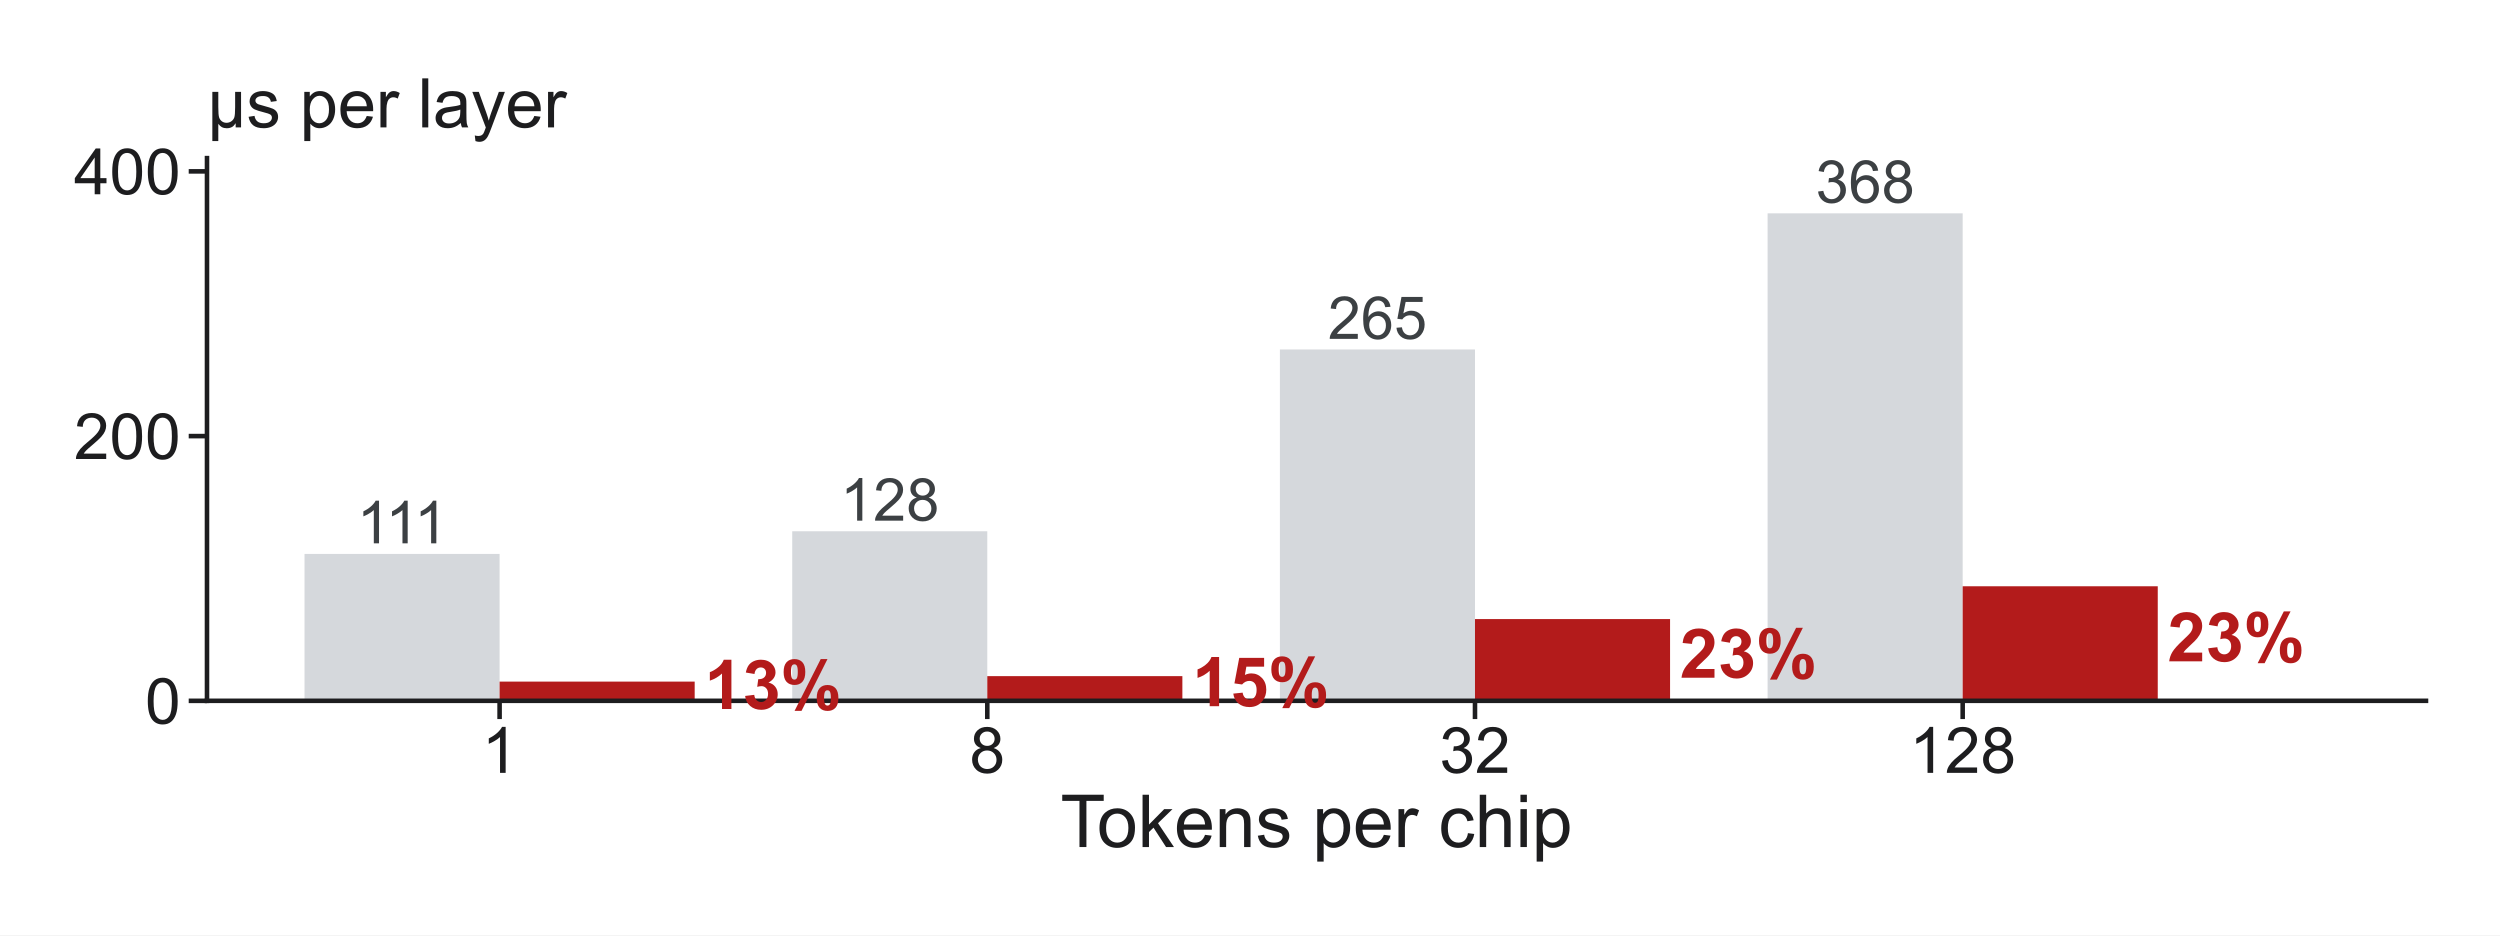
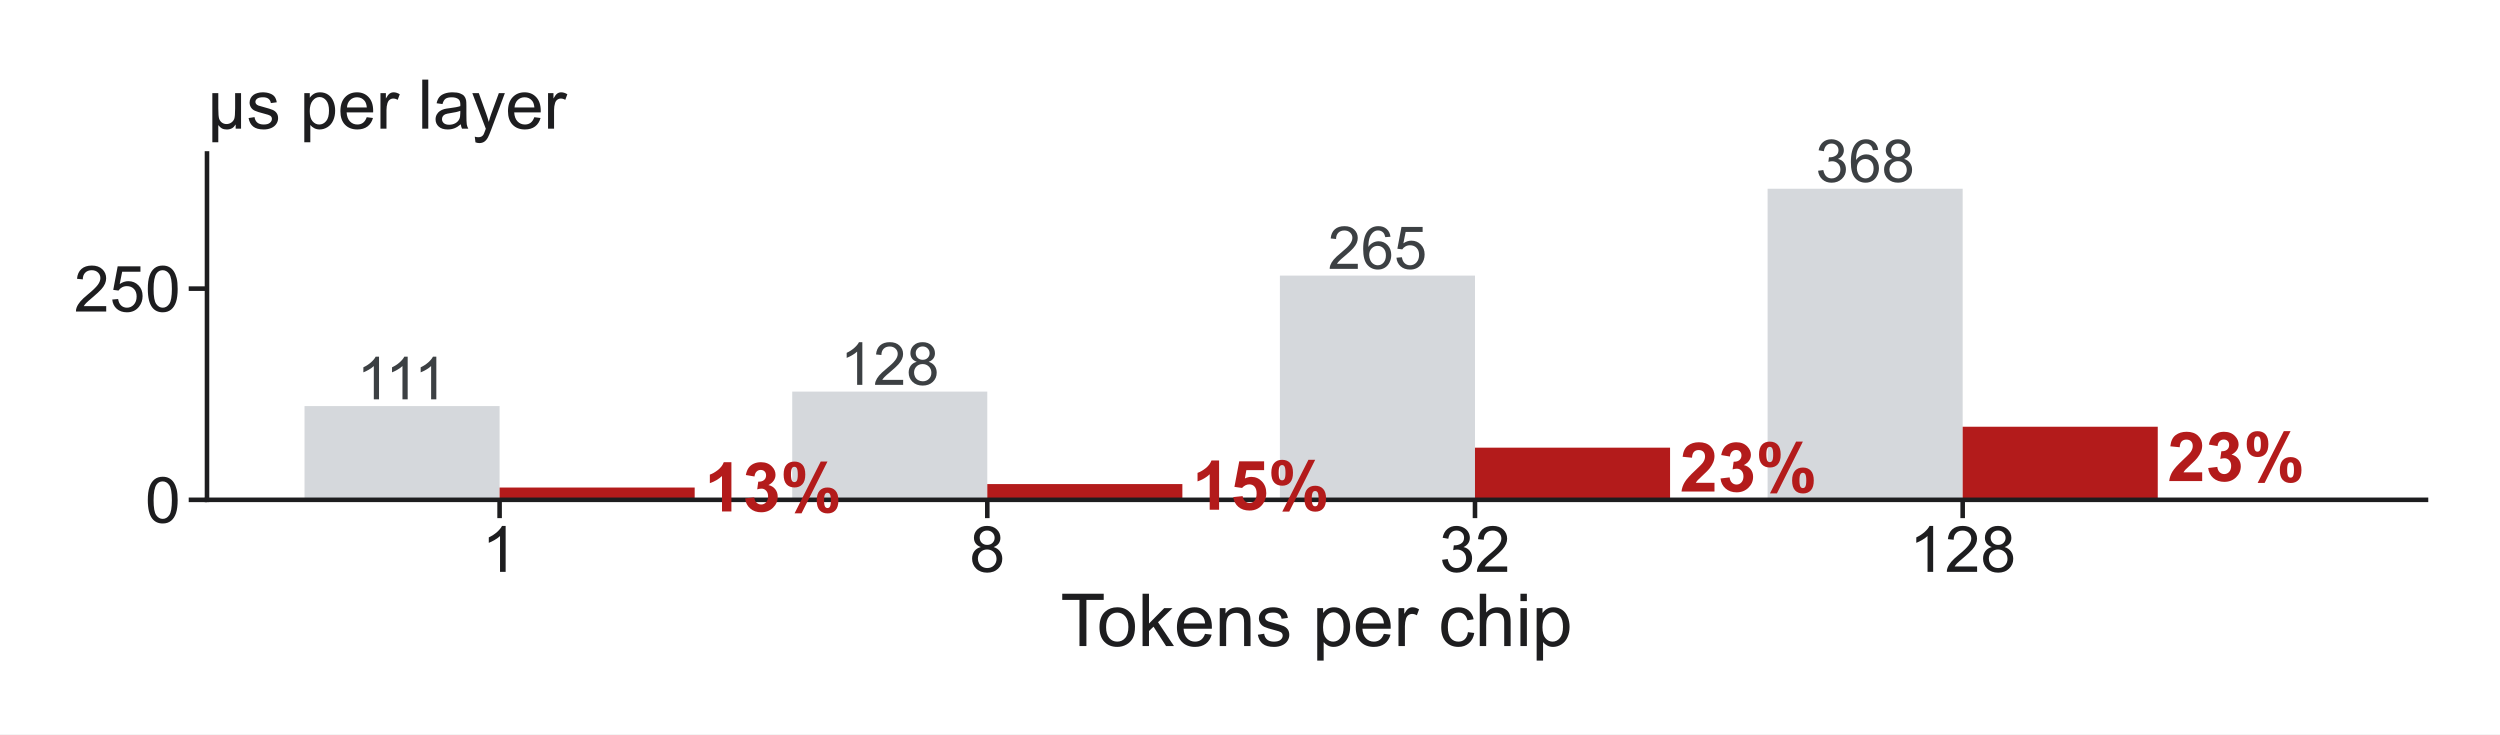
- <svg xmlns="http://www.w3.org/2000/svg" xmlns:xlink="http://www.w3.org/1999/xlink" width="1094.391pt" height="409.406pt" viewBox="0 0 1094.391 409.406" version="1.1">
+ <svg xmlns="http://www.w3.org/2000/svg" xmlns:xlink="http://www.w3.org/1999/xlink" width="1094.391pt" height="321.422pt" viewBox="0 0 1094.391 321.422" version="1.1">
  <defs>
    <style type="text/css">*{stroke-linejoin: round; stroke-linecap: butt}</style>
  </defs>
  <g id="figure_1">
    <g id="patch_1">
-       <path d="M 0 409.406  L 1094.391 409.406  L 1094.391 0  L 0 0  z " style="fill: #ffffff" />
+       <path d="M 0 321.422  L 1094.391 321.422  L 1094.391 0  L 0 0  z " style="fill: #ffffff" />
    </g>
    <g id="axes_1">
      <g id="patch_2">
-         <path d="M 90.61 306.786  L 1061.991 306.786  L 1061.991 69.217  L 90.61 69.217  z " style="fill: #ffffff" />
+         <path d="M 90.61 218.802  L 1061.991 218.802  L 1061.991 67.185  L 90.61 67.185  z " style="fill: #ffffff" />
      </g>
      <g id="patch_3">
-         <path d="M 133.308 306.786  L 218.704 306.786  L 218.704 242.488  L 133.308 242.488  z " clip-path="url(#p989be1786d)" style="fill: #d5d8dc" />
+         <path d="M 133.308 218.802  L 218.704 218.802  L 218.704 177.767  L 133.308 177.767  z " clip-path="url(#p1a8b2b667c)" style="fill: #d5d8dc" />
      </g>
      <g id="patch_4">
-         <path d="M 346.798 306.786  L 432.194 306.786  L 432.194 232.562  L 346.798 232.562  z " clip-path="url(#p989be1786d)" style="fill: #d5d8dc" />
+         <path d="M 346.798 218.802  L 432.194 218.802  L 432.194 171.432  L 346.798 171.432  z " clip-path="url(#p1a8b2b667c)" style="fill: #d5d8dc" />
      </g>
      <g id="patch_5">
-         <path d="M 560.289 306.786  L 645.685 306.786  L 645.685 152.988  L 560.289 152.988  z " clip-path="url(#p989be1786d)" style="fill: #d5d8dc" />
+         <path d="M 560.289 218.802  L 645.685 218.802  L 645.685 120.648  L 560.289 120.648  z " clip-path="url(#p1a8b2b667c)" style="fill: #d5d8dc" />
      </g>
      <g id="patch_6">
-         <path d="M 773.779 306.786  L 859.175 306.786  L 859.175 93.389  L 773.779 93.389  z " clip-path="url(#p989be1786d)" style="fill: #d5d8dc" />
+         <path d="M 773.779 218.802  L 859.175 218.802  L 859.175 82.612  L 773.779 82.612  z " clip-path="url(#p1a8b2b667c)" style="fill: #d5d8dc" />
      </g>
      <g id="patch_7">
-         <path d="M 218.704 306.786  L 304.1 306.786  L 304.1 298.371  L 218.704 298.371  z " clip-path="url(#p989be1786d)" style="fill: #b31b1b" />
+         <path d="M 218.704 218.802  L 304.1 218.802  L 304.1 213.431  L 218.704 213.431  z " clip-path="url(#p1a8b2b667c)" style="fill: #b31b1b" />
      </g>
      <g id="patch_8">
-         <path d="M 432.194 306.786  L 517.59 306.786  L 517.59 295.974  L 432.194 295.974  z " clip-path="url(#p989be1786d)" style="fill: #b31b1b" />
+         <path d="M 432.194 218.802  L 517.59 218.802  L 517.59 211.901  L 432.194 211.901  z " clip-path="url(#p1a8b2b667c)" style="fill: #b31b1b" />
      </g>
      <g id="patch_9">
-         <path d="M 645.685 306.786  L 731.081 306.786  L 731.081 271.004  L 645.685 271.004  z " clip-path="url(#p989be1786d)" style="fill: #b31b1b" />
+         <path d="M 645.685 218.802  L 731.081 218.802  L 731.081 195.966  L 645.685 195.966  z " clip-path="url(#p1a8b2b667c)" style="fill: #b31b1b" />
      </g>
      <g id="patch_10">
-         <path d="M 859.175 306.786  L 944.571 306.786  L 944.571 256.65  L 859.175 256.65  z " clip-path="url(#p989be1786d)" style="fill: #b31b1b" />
+         <path d="M 859.175 218.802  L 944.571 218.802  L 944.571 186.805  L 859.175 186.805  z " clip-path="url(#p1a8b2b667c)" style="fill: #b31b1b" />
      </g>
      <g id="matplotlib.axis_1">
        <g id="xtick_1">
          <g id="line2d_1">
            <defs>
-               <path id="mafa7666ae0" d="M 0 0  L 0 8  " style="stroke: #1d1d1f; stroke-width: 2" />
+               <path id="mbffd18b6d6" d="M 0 0  L 0 8  " style="stroke: #1d1d1f; stroke-width: 2" />
            </defs>
            <g>
-               <use xlink:href="#mafa7666ae0" x="218.704" y="306.786" style="fill: #1d1d1f; stroke: #1d1d1f; stroke-width: 2" />
+               <use xlink:href="#mbffd18b6d6" x="218.704" y="218.802" style="fill: #1d1d1f; stroke: #1d1d1f; stroke-width: 2" />
            </g>
          </g>
          <g id="text_1">
-             <g style="fill: #1d1d1f" transform="translate(210.9188 338.3281) scale(0.28 -0.28)">
+             <g style="fill: #1d1d1f" transform="translate(210.9188 250.3438) scale(0.28 -0.28)">
              <defs>
                <path id="ArialMT-31" d="M 2384 0  L 1822 0  L 1822 3584  Q 1619 3391 1289 3197  Q 959 3003 697 2906  L 697 3450  Q 1169 3672 1522 3987  Q 1875 4303 2022 4600  L 2384 4600  L 2384 0  z " transform="scale(0.015625)" />
              </defs>
              <use xlink:href="#ArialMT-31" />
            </g>
          </g>
        </g>
        <g id="xtick_2">
          <g id="line2d_2">
            <g>
-               <use xlink:href="#mafa7666ae0" x="432.194" y="306.786" style="fill: #1d1d1f; stroke: #1d1d1f; stroke-width: 2" />
+               <use xlink:href="#mbffd18b6d6" x="432.194" y="218.802" style="fill: #1d1d1f; stroke: #1d1d1f; stroke-width: 2" />
            </g>
          </g>
          <g id="text_2">
-             <g style="fill: #1d1d1f" transform="translate(424.4091 338.3281) scale(0.28 -0.28)">
+             <g style="fill: #1d1d1f" transform="translate(424.4091 250.3438) scale(0.28 -0.28)">
              <defs>
                <path id="ArialMT-38" d="M 1131 2484  Q 781 2613 612 2850  Q 444 3088 444 3419  Q 444 3919 803 4259  Q 1163 4600 1759 4600  Q 2359 4600 2725 4251  Q 3091 3903 3091 3403  Q 3091 3084 2923 2848  Q 2756 2613 2416 2484  Q 2838 2347 3058 2040  Q 3278 1734 3278 1309  Q 3278 722 2862 322  Q 2447 -78 1769 -78  Q 1091 -78 675 323  Q 259 725 259 1325  Q 259 1772 486 2073  Q 713 2375 1131 2484  z M 1019 3438  Q 1019 3113 1228 2906  Q 1438 2700 1772 2700  Q 2097 2700 2305 2904  Q 2513 3109 2513 3406  Q 2513 3716 2298 3927  Q 2084 4138 1766 4138  Q 1444 4138 1231 3931  Q 1019 3725 1019 3438  z M 838 1322  Q 838 1081 952 856  Q 1066 631 1291 507  Q 1516 384 1775 384  Q 2178 384 2440 643  Q 2703 903 2703 1303  Q 2703 1709 2433 1975  Q 2163 2241 1756 2241  Q 1359 2241 1098 1978  Q 838 1716 838 1322  z " transform="scale(0.015625)" />
              </defs>
              <use xlink:href="#ArialMT-38" />
            </g>
          </g>
        </g>
        <g id="xtick_3">
          <g id="line2d_3">
            <g>
-               <use xlink:href="#mafa7666ae0" x="645.685" y="306.786" style="fill: #1d1d1f; stroke: #1d1d1f; stroke-width: 2" />
+               <use xlink:href="#mbffd18b6d6" x="645.685" y="218.802" style="fill: #1d1d1f; stroke: #1d1d1f; stroke-width: 2" />
            </g>
          </g>
          <g id="text_3">
-             <g style="fill: #1d1d1f" transform="translate(630.114 338.3281) scale(0.28 -0.28)">
+             <g style="fill: #1d1d1f" transform="translate(630.114 250.3438) scale(0.28 -0.28)">
              <defs>
                <path id="ArialMT-33" d="M 269 1209  L 831 1284  Q 928 806 1161 595  Q 1394 384 1728 384  Q 2125 384 2398 659  Q 2672 934 2672 1341  Q 2672 1728 2419 1979  Q 2166 2231 1775 2231  Q 1616 2231 1378 2169  L 1441 2663  Q 1497 2656 1531 2656  Q 1891 2656 2178 2843  Q 2466 3031 2466 3422  Q 2466 3731 2256 3934  Q 2047 4138 1716 4138  Q 1388 4138 1169 3931  Q 950 3725 888 3313  L 325 3413  Q 428 3978 793 4289  Q 1159 4600 1703 4600  Q 2078 4600 2393 4439  Q 2709 4278 2876 4000  Q 3044 3722 3044 3409  Q 3044 3113 2884 2869  Q 2725 2625 2413 2481  Q 2819 2388 3044 2092  Q 3269 1797 3269 1353  Q 3269 753 2831 336  Q 2394 -81 1725 -81  Q 1122 -81 723 278  Q 325 638 269 1209  z " transform="scale(0.015625)" />
                <path id="ArialMT-32" d="M 3222 541  L 3222 0  L 194 0  Q 188 203 259 391  Q 375 700 629 1000  Q 884 1300 1366 1694  Q 2113 2306 2375 2664  Q 2638 3022 2638 3341  Q 2638 3675 2398 3904  Q 2159 4134 1775 4134  Q 1369 4134 1125 3890  Q 881 3647 878 3216  L 300 3275  Q 359 3922 746 4261  Q 1134 4600 1788 4600  Q 2447 4600 2831 4234  Q 3216 3869 3216 3328  Q 3216 3053 3103 2787  Q 2991 2522 2730 2228  Q 2469 1934 1863 1422  Q 1356 997 1212 845  Q 1069 694 975 541  L 3222 541  z " transform="scale(0.015625)" />
              </defs>
              <use xlink:href="#ArialMT-33" />
              <use xlink:href="#ArialMT-32" transform="translate(55.61523 0)" />
            </g>
          </g>
        </g>
        <g id="xtick_4">
          <g id="line2d_4">
            <g>
-               <use xlink:href="#mafa7666ae0" x="859.175" y="306.786" style="fill: #1d1d1f; stroke: #1d1d1f; stroke-width: 2" />
+               <use xlink:href="#mbffd18b6d6" x="859.175" y="218.802" style="fill: #1d1d1f; stroke: #1d1d1f; stroke-width: 2" />
            </g>
          </g>
          <g id="text_4">
-             <g style="fill: #1d1d1f" transform="translate(835.819 338.3281) scale(0.28 -0.28)">
+             <g style="fill: #1d1d1f" transform="translate(835.819 250.3438) scale(0.28 -0.28)">
              <use xlink:href="#ArialMT-31" />
              <use xlink:href="#ArialMT-32" transform="translate(55.61523 0)" />
              <use xlink:href="#ArialMT-38" transform="translate(111.2305 0)" />
            </g>
          </g>
        </g>
        <g id="text_5">
-           <g style="fill: #1d1d1f" transform="translate(464.2528 370.7981) scale(0.32 -0.32)">
+           <g style="fill: #1d1d1f" transform="translate(464.2528 282.8138) scale(0.32 -0.32)">
            <defs>
              <path id="ArialMT-54" d="M 1659 0  L 1659 4041  L 150 4041  L 150 4581  L 3781 4581  L 3781 4041  L 2266 4041  L 2266 0  L 1659 0  z " transform="scale(0.015625)" />
              <path id="ArialMT-6f" d="M 213 1659  Q 213 2581 725 3025  Q 1153 3394 1769 3394  Q 2453 3394 2887 2945  Q 3322 2497 3322 1706  Q 3322 1066 3130 698  Q 2938 331 2570 128  Q 2203 -75 1769 -75  Q 1072 -75 642 372  Q 213 819 213 1659  z M 791 1659  Q 791 1022 1069 705  Q 1347 388 1769 388  Q 2188 388 2466 706  Q 2744 1025 2744 1678  Q 2744 2294 2464 2611  Q 2184 2928 1769 2928  Q 1347 2928 1069 2612  Q 791 2297 791 1659  z " transform="scale(0.015625)" />
              <path id="ArialMT-6b" d="M 425 0  L 425 4581  L 988 4581  L 988 1969  L 2319 3319  L 3047 3319  L 1778 2088  L 3175 0  L 2481 0  L 1384 1697  L 988 1316  L 988 0  L 425 0  z " transform="scale(0.015625)" />
              <path id="ArialMT-65" d="M 2694 1069  L 3275 997  Q 3138 488 2766 206  Q 2394 -75 1816 -75  Q 1088 -75 661 373  Q 234 822 234 1631  Q 234 2469 665 2931  Q 1097 3394 1784 3394  Q 2450 3394 2872 2941  Q 3294 2488 3294 1666  Q 3294 1616 3291 1516  L 816 1516  Q 847 969 1125 678  Q 1403 388 1819 388  Q 2128 388 2347 550  Q 2566 713 2694 1069  z M 847 1978  L 2700 1978  Q 2663 2397 2488 2606  Q 2219 2931 1791 2931  Q 1403 2931 1139 2672  Q 875 2413 847 1978  z " transform="scale(0.015625)" />
              <path id="ArialMT-6e" d="M 422 0  L 422 3319  L 928 3319  L 928 2847  Q 1294 3394 1984 3394  Q 2284 3394 2536 3286  Q 2788 3178 2913 3003  Q 3038 2828 3088 2588  Q 3119 2431 3119 2041  L 3119 0  L 2556 0  L 2556 2019  Q 2556 2363 2490 2533  Q 2425 2703 2258 2804  Q 2091 2906 1866 2906  Q 1506 2906 1245 2678  Q 984 2450 984 1813  L 984 0  L 422 0  z " transform="scale(0.015625)" />
              <path id="ArialMT-73" d="M 197 991  L 753 1078  Q 800 744 1014 566  Q 1228 388 1613 388  Q 2000 388 2187 545  Q 2375 703 2375 916  Q 2375 1106 2209 1216  Q 2094 1291 1634 1406  Q 1016 1563 777 1677  Q 538 1791 414 1992  Q 291 2194 291 2438  Q 291 2659 392 2848  Q 494 3038 669 3163  Q 800 3259 1026 3326  Q 1253 3394 1513 3394  Q 1903 3394 2198 3281  Q 2494 3169 2634 2976  Q 2775 2784 2828 2463  L 2278 2388  Q 2241 2644 2061 2787  Q 1881 2931 1553 2931  Q 1166 2931 1000 2803  Q 834 2675 834 2503  Q 834 2394 903 2306  Q 972 2216 1119 2156  Q 1203 2125 1616 2013  Q 2213 1853 2448 1751  Q 2684 1650 2818 1456  Q 2953 1263 2953 975  Q 2953 694 2789 445  Q 2625 197 2315 61  Q 2006 -75 1616 -75  Q 969 -75 630 194  Q 291 463 197 991  z " transform="scale(0.015625)" />
              <path id="ArialMT-20" transform="scale(0.015625)" />
              <path id="ArialMT-70" d="M 422 -1272  L 422 3319  L 934 3319  L 934 2888  Q 1116 3141 1344 3267  Q 1572 3394 1897 3394  Q 2322 3394 2647 3175  Q 2972 2956 3137 2557  Q 3303 2159 3303 1684  Q 3303 1175 3120 767  Q 2938 359 2589 142  Q 2241 -75 1856 -75  Q 1575 -75 1351 44  Q 1128 163 984 344  L 984 -1272  L 422 -1272  z M 931 1641  Q 931 1000 1190 694  Q 1450 388 1819 388  Q 2194 388 2461 705  Q 2728 1022 2728 1688  Q 2728 2322 2467 2637  Q 2206 2953 1844 2953  Q 1484 2953 1207 2617  Q 931 2281 931 1641  z " transform="scale(0.015625)" />
              <path id="ArialMT-72" d="M 416 0  L 416 3319  L 922 3319  L 922 2816  Q 1116 3169 1280 3281  Q 1444 3394 1641 3394  Q 1925 3394 2219 3213  L 2025 2691  Q 1819 2813 1613 2813  Q 1428 2813 1281 2702  Q 1134 2591 1072 2394  Q 978 2094 978 1738  L 978 0  L 416 0  z " transform="scale(0.015625)" />
              <path id="ArialMT-63" d="M 2588 1216  L 3141 1144  Q 3050 572 2676 248  Q 2303 -75 1759 -75  Q 1078 -75 664 370  Q 250 816 250 1647  Q 250 2184 428 2587  Q 606 2991 970 3192  Q 1334 3394 1763 3394  Q 2303 3394 2647 3120  Q 2991 2847 3088 2344  L 2541 2259  Q 2463 2594 2264 2762  Q 2066 2931 1784 2931  Q 1359 2931 1093 2626  Q 828 2322 828 1663  Q 828 994 1084 691  Q 1341 388 1753 388  Q 2084 388 2306 591  Q 2528 794 2588 1216  z " transform="scale(0.015625)" />
              <path id="ArialMT-68" d="M 422 0  L 422 4581  L 984 4581  L 984 2938  Q 1378 3394 1978 3394  Q 2347 3394 2619 3248  Q 2891 3103 3008 2847  Q 3125 2591 3125 2103  L 3125 0  L 2563 0  L 2563 2103  Q 2563 2525 2380 2717  Q 2197 2909 1863 2909  Q 1613 2909 1392 2779  Q 1172 2650 1078 2428  Q 984 2206 984 1816  L 984 0  L 422 0  z " transform="scale(0.015625)" />
              <path id="ArialMT-69" d="M 425 3934  L 425 4581  L 988 4581  L 988 3934  L 425 3934  z M 425 0  L 425 3319  L 988 3319  L 988 0  L 425 0  z " transform="scale(0.015625)" />
            </defs>
            <use xlink:href="#ArialMT-54" />
            <use xlink:href="#ArialMT-6f" transform="translate(49.95898 0)" />
            <use xlink:href="#ArialMT-6b" transform="translate(105.5742 0)" />
            <use xlink:href="#ArialMT-65" transform="translate(155.5742 0)" />
            <use xlink:href="#ArialMT-6e" transform="translate(211.1895 0)" />
            <use xlink:href="#ArialMT-73" transform="translate(266.8047 0)" />
            <use xlink:href="#ArialMT-20" transform="translate(316.8047 0)" />
            <use xlink:href="#ArialMT-70" transform="translate(344.5879 0)" />
            <use xlink:href="#ArialMT-65" transform="translate(400.2031 0)" />
            <use xlink:href="#ArialMT-72" transform="translate(455.8184 0)" />
            <use xlink:href="#ArialMT-20" transform="translate(489.1191 0)" />
            <use xlink:href="#ArialMT-63" transform="translate(516.9023 0)" />
            <use xlink:href="#ArialMT-68" transform="translate(566.9023 0)" />
            <use xlink:href="#ArialMT-69" transform="translate(622.5176 0)" />
            <use xlink:href="#ArialMT-70" transform="translate(644.7344 0)" />
          </g>
        </g>
      </g>
      <g id="matplotlib.axis_2">
        <g id="ytick_1">
          <g id="line2d_5">
            <defs>
-               <path id="mf1dfdc1fae" d="M 0 0  L -8 0  " style="stroke: #1d1d1f; stroke-width: 2" />
+               <path id="ma9b33bec4c" d="M 0 0  L -8 0  " style="stroke: #1d1d1f; stroke-width: 2" />
            </defs>
            <g>
-               <use xlink:href="#mf1dfdc1fae" x="90.61" y="306.786" style="fill: #1d1d1f; stroke: #1d1d1f; stroke-width: 2" />
+               <use xlink:href="#ma9b33bec4c" x="90.61" y="218.802" style="fill: #1d1d1f; stroke: #1d1d1f; stroke-width: 2" />
            </g>
          </g>
          <g id="text_6">
-             <g style="fill: #1d1d1f" transform="translate(63.53937 316.8072) scale(0.28 -0.28)">
+             <g style="fill: #1d1d1f" transform="translate(63.53937 228.8228) scale(0.28 -0.28)">
              <defs>
                <path id="ArialMT-30" d="M 266 2259  Q 266 3072 433 3567  Q 600 4063 929 4331  Q 1259 4600 1759 4600  Q 2128 4600 2406 4451  Q 2684 4303 2865 4023  Q 3047 3744 3150 3342  Q 3253 2941 3253 2259  Q 3253 1453 3087 958  Q 2922 463 2592 192  Q 2263 -78 1759 -78  Q 1097 -78 719 397  Q 266 969 266 2259  z M 844 2259  Q 844 1131 1108 757  Q 1372 384 1759 384  Q 2147 384 2411 759  Q 2675 1134 2675 2259  Q 2675 3391 2411 3762  Q 2147 4134 1753 4134  Q 1366 4134 1134 3806  Q 844 3388 844 2259  z " transform="scale(0.015625)" />
              </defs>
              <use xlink:href="#ArialMT-30" />
            </g>
          </g>
        </g>
        <g id="ytick_2">
          <g id="line2d_6">
            <g>
-               <use xlink:href="#mf1dfdc1fae" x="90.61" y="190.899" style="fill: #1d1d1f; stroke: #1d1d1f; stroke-width: 2" />
+               <use xlink:href="#ma9b33bec4c" x="90.61" y="126.352" style="fill: #1d1d1f; stroke: #1d1d1f; stroke-width: 2" />
            </g>
          </g>
          <g id="text_7">
-             <g style="fill: #1d1d1f" transform="translate(32.39813 200.9199) scale(0.28 -0.28)">
+             <g style="fill: #1d1d1f" transform="translate(32.39813 136.3734) scale(0.28 -0.28)">
+               <defs>
+                 <path id="ArialMT-35" d="M 266 1200  L 856 1250  Q 922 819 1161 601  Q 1400 384 1738 384  Q 2144 384 2425 690  Q 2706 997 2706 1503  Q 2706 1984 2436 2262  Q 2166 2541 1728 2541  Q 1456 2541 1237 2417  Q 1019 2294 894 2097  L 366 2166  L 809 4519  L 3088 4519  L 3088 3981  L 1259 3981  L 1013 2750  Q 1425 3038 1878 3038  Q 2478 3038 2890 2622  Q 3303 2206 3303 1553  Q 3303 931 2941 478  Q 2500 -78 1738 -78  Q 1113 -78 717 272  Q 322 622 266 1200  z " transform="scale(0.015625)" />
+               </defs>
              <use xlink:href="#ArialMT-32" />
-               <use xlink:href="#ArialMT-30" transform="translate(55.61523 0)" />
+               <use xlink:href="#ArialMT-35" transform="translate(55.61523 0)" />
              <use xlink:href="#ArialMT-30" transform="translate(111.2305 0)" />
            </g>
          </g>
        </g>
-         <g id="ytick_3">
-           <g id="line2d_7">
-             <g>
-               <use xlink:href="#mf1dfdc1fae" x="90.61" y="75.012" style="fill: #1d1d1f; stroke: #1d1d1f; stroke-width: 2" />
-             </g>
-           </g>
-           <g id="text_8">
-             <g style="fill: #1d1d1f" transform="translate(32.39813 85.03259) scale(0.28 -0.28)">
-               <defs>
-                 <path id="ArialMT-34" d="M 2069 0  L 2069 1097  L 81 1097  L 81 1613  L 2172 4581  L 2631 4581  L 2631 1613  L 3250 1613  L 3250 1097  L 2631 1097  L 2631 0  L 2069 0  z M 2069 1613  L 2069 3678  L 634 1613  L 2069 1613  z " transform="scale(0.015625)" />
-               </defs>
-               <use xlink:href="#ArialMT-34" />
-               <use xlink:href="#ArialMT-30" transform="translate(55.61523 0)" />
-               <use xlink:href="#ArialMT-30" transform="translate(111.2305 0)" />
-             </g>
-           </g>
-         </g>
      </g>
      <g id="patch_11">
-         <path d="M 90.61 306.786  L 90.61 69.217  " style="fill: none; stroke: #1d1d1f; stroke-width: 2; stroke-linejoin: miter; stroke-linecap: square" />
+         <path d="M 90.61 218.802  L 90.61 67.185  " style="fill: none; stroke: #1d1d1f; stroke-width: 2; stroke-linejoin: miter; stroke-linecap: square" />
      </g>
      <g id="patch_12">
-         <path d="M 90.61 306.786  L 1061.991 306.786  " style="fill: none; stroke: #1d1d1f; stroke-width: 2; stroke-linejoin: miter; stroke-linecap: square" />
-       </g>
-       <g id="text_9">
-         <g style="fill: #b31b1b" transform="translate(308.3701 310.3553) scale(0.3 -0.3)">
+         <path d="M 90.61 218.802  L 1061.991 218.802  " style="fill: none; stroke: #1d1d1f; stroke-width: 2; stroke-linejoin: miter; stroke-linecap: square" />
+       </g>
+       <g id="text_8">
+         <g style="fill: #b31b1b" transform="translate(308.3701 223.8932) scale(0.3 -0.3)">
          <defs>
            <path id="Arial-BoldMT-31" d="M 2519 0  L 1641 0  L 1641 3309  Q 1159 2859 506 2644  L 506 3441  Q 850 3553 1253 3867  Q 1656 4181 1806 4600  L 2519 4600  L 2519 0  z " transform="scale(0.015625)" />
            <path id="Arial-BoldMT-33" d="M 241 1216  L 1091 1319  Q 1131 994 1309 822  Q 1488 650 1741 650  Q 2013 650 2198 856  Q 2384 1063 2384 1413  Q 2384 1744 2206 1937  Q 2028 2131 1772 2131  Q 1603 2131 1369 2066  L 1466 2781  Q 1822 2772 2009 2936  Q 2197 3100 2197 3372  Q 2197 3603 2059 3740  Q 1922 3878 1694 3878  Q 1469 3878 1309 3722  Q 1150 3566 1116 3266  L 306 3403  Q 391 3819 561 4067  Q 731 4316 1036 4458  Q 1341 4600 1719 4600  Q 2366 4600 2756 4188  Q 3078 3850 3078 3425  Q 3078 2822 2419 2463  Q 2813 2378 3048 2084  Q 3284 1791 3284 1375  Q 3284 772 2843 347  Q 2403 -78 1747 -78  Q 1125 -78 715 280  Q 306 638 241 1216  z " transform="scale(0.015625)" />
            <path id="Arial-BoldMT-25" d="M 278 3450  Q 278 4066 548 4362  Q 819 4659 1281 4659  Q 1759 4659 2029 4364  Q 2300 4069 2300 3450  Q 2300 2834 2029 2537  Q 1759 2241 1297 2241  Q 819 2241 548 2536  Q 278 2831 278 3450  z M 963 3456  Q 963 3009 1066 2856  Q 1144 2744 1281 2744  Q 1422 2744 1500 2856  Q 1600 3009 1600 3456  Q 1600 3903 1500 4053  Q 1422 4169 1281 4169  Q 1144 4169 1066 4056  Q 963 3903 963 3456  z M 1950 -175  L 1300 -175  L 3741 4659  L 4372 4659  L 1950 -175  z M 3369 1028  Q 3369 1644 3639 1941  Q 3909 2238 4378 2238  Q 4850 2238 5120 1941  Q 5391 1644 5391 1028  Q 5391 409 5120 112  Q 4850 -184 4388 -184  Q 3909 -184 3639 112  Q 3369 409 3369 1028  z M 4053 1031  Q 4053 584 4156 434  Q 4234 319 4372 319  Q 4513 319 4588 431  Q 4691 584 4691 1031  Q 4691 1478 4591 1631  Q 4513 1744 4372 1744  Q 4231 1744 4156 1631  Q 4053 1478 4053 1031  z " transform="scale(0.015625)" />
          </defs>
          <use xlink:href="#Arial-BoldMT-31" />
          <use xlink:href="#Arial-BoldMT-33" transform="translate(55.61523 0)" />
          <use xlink:href="#Arial-BoldMT-25" transform="translate(111.2305 0)" />
        </g>
      </g>
-       <g id="text_10">
-         <g style="fill: #3c4043" transform="translate(156.2359 237.8529) scale(0.26 -0.26)">
+       <g id="text_9">
+         <g style="fill: #3c4043" transform="translate(156.2359 174.8084) scale(0.26 -0.26)">
          <use xlink:href="#ArialMT-31" />
          <use xlink:href="#ArialMT-31" transform="translate(48.24023 0)" />
          <use xlink:href="#ArialMT-31" transform="translate(96.48047 0)" />
        </g>
      </g>
-       <g id="text_11">
-         <g style="fill: #b31b1b" transform="translate(521.8603 309.1567) scale(0.3 -0.3)">
+       <g id="text_10">
+         <g style="fill: #b31b1b" transform="translate(521.8603 223.1282) scale(0.3 -0.3)">
          <defs>
            <path id="Arial-BoldMT-35" d="M 284 1178  L 1159 1269  Q 1197 972 1381 798  Q 1566 625 1806 625  Q 2081 625 2272 848  Q 2463 1072 2463 1522  Q 2463 1944 2273 2155  Q 2084 2366 1781 2366  Q 1403 2366 1103 2031  L 391 2134  L 841 4519  L 3163 4519  L 3163 3697  L 1506 3697  L 1369 2919  Q 1663 3066 1969 3066  Q 2553 3066 2959 2641  Q 3366 2216 3366 1538  Q 3366 972 3038 528  Q 2591 -78 1797 -78  Q 1163 -78 763 262  Q 363 603 284 1178  z " transform="scale(0.015625)" />
          </defs>
          <use xlink:href="#Arial-BoldMT-31" />
          <use xlink:href="#Arial-BoldMT-35" transform="translate(55.61523 0)" />
          <use xlink:href="#Arial-BoldMT-25" transform="translate(111.2305 0)" />
        </g>
      </g>
-       <g id="text_12">
-         <g style="fill: #3c4043" transform="translate(367.8087 227.9264) scale(0.26 -0.26)">
+       <g id="text_11">
+         <g style="fill: #3c4043" transform="translate(367.8087 168.4733) scale(0.26 -0.26)">
          <use xlink:href="#ArialMT-31" />
          <use xlink:href="#ArialMT-32" transform="translate(55.61523 0)" />
          <use xlink:href="#ArialMT-38" transform="translate(111.2305 0)" />
        </g>
      </g>
-       <g id="text_13">
-         <g style="fill: #b31b1b" transform="translate(735.3505 296.6717) scale(0.3 -0.3)">
+       <g id="text_12">
+         <g style="fill: #b31b1b" transform="translate(735.3505 215.1603) scale(0.3 -0.3)">
          <defs>
            <path id="Arial-BoldMT-32" d="M 3238 816  L 3238 0  L 159 0  Q 209 463 459 877  Q 709 1291 1447 1975  Q 2041 2528 2175 2725  Q 2356 2997 2356 3263  Q 2356 3556 2198 3714  Q 2041 3872 1763 3872  Q 1488 3872 1325 3706  Q 1163 3541 1138 3156  L 263 3244  Q 341 3969 753 4284  Q 1166 4600 1784 4600  Q 2463 4600 2850 4234  Q 3238 3869 3238 3325  Q 3238 3016 3127 2736  Q 3016 2456 2775 2150  Q 2616 1947 2200 1565  Q 1784 1184 1673 1059  Q 1563 934 1494 816  L 3238 816  z " transform="scale(0.015625)" />
          </defs>
          <use xlink:href="#Arial-BoldMT-32" />
          <use xlink:href="#Arial-BoldMT-33" transform="translate(55.61523 0)" />
          <use xlink:href="#Arial-BoldMT-25" transform="translate(111.2305 0)" />
        </g>
      </g>
-       <g id="text_14">
-         <g style="fill: #3c4043" transform="translate(581.2989 148.3529) scale(0.26 -0.26)">
+       <g id="text_13">
+         <g style="fill: #3c4043" transform="translate(581.2989 117.6894) scale(0.26 -0.26)">
          <defs>
            <path id="ArialMT-36" d="M 3184 3459  L 2625 3416  Q 2550 3747 2413 3897  Q 2184 4138 1850 4138  Q 1581 4138 1378 3988  Q 1113 3794 959 3422  Q 806 3050 800 2363  Q 1003 2672 1297 2822  Q 1591 2972 1913 2972  Q 2475 2972 2870 2558  Q 3266 2144 3266 1488  Q 3266 1056 3080 686  Q 2894 316 2569 119  Q 2244 -78 1831 -78  Q 1128 -78 684 439  Q 241 956 241 2144  Q 241 3472 731 4075  Q 1159 4600 1884 4600  Q 2425 4600 2770 4297  Q 3116 3994 3184 3459  z M 888 1484  Q 888 1194 1011 928  Q 1134 663 1356 523  Q 1578 384 1822 384  Q 2178 384 2434 671  Q 2691 959 2691 1453  Q 2691 1928 2437 2201  Q 2184 2475 1800 2475  Q 1419 2475 1153 2201  Q 888 1928 888 1484  z " transform="scale(0.015625)" />
-             <path id="ArialMT-35" d="M 266 1200  L 856 1250  Q 922 819 1161 601  Q 1400 384 1738 384  Q 2144 384 2425 690  Q 2706 997 2706 1503  Q 2706 1984 2436 2262  Q 2166 2541 1728 2541  Q 1456 2541 1237 2417  Q 1019 2294 894 2097  L 366 2166  L 809 4519  L 3088 4519  L 3088 3981  L 1259 3981  L 1013 2750  Q 1425 3038 1878 3038  Q 2478 3038 2890 2622  Q 3303 2206 3303 1553  Q 3303 931 2941 478  Q 2500 -78 1738 -78  Q 1113 -78 717 272  Q 322 622 266 1200  z " transform="scale(0.015625)" />
          </defs>
          <use xlink:href="#ArialMT-32" />
          <use xlink:href="#ArialMT-36" transform="translate(55.61523 0)" />
          <use xlink:href="#ArialMT-35" transform="translate(111.2305 0)" />
        </g>
      </g>
-       <g id="text_15">
-         <g style="fill: #b31b1b" transform="translate(948.8408 289.4947) scale(0.3 -0.3)">
+       <g id="text_14">
+         <g style="fill: #b31b1b" transform="translate(948.8408 210.5799) scale(0.3 -0.3)">
          <use xlink:href="#Arial-BoldMT-32" />
          <use xlink:href="#Arial-BoldMT-33" transform="translate(55.61523 0)" />
          <use xlink:href="#Arial-BoldMT-25" transform="translate(111.2305 0)" />
        </g>
      </g>
-       <g id="text_16">
-         <g style="fill: #3c4043" transform="translate(794.7892 88.75397) scale(0.26 -0.26)">
+       <g id="text_15">
+         <g style="fill: #3c4043" transform="translate(794.7892 79.6532) scale(0.26 -0.26)">
          <use xlink:href="#ArialMT-33" />
          <use xlink:href="#ArialMT-36" transform="translate(55.61523 0)" />
          <use xlink:href="#ArialMT-38" transform="translate(111.2305 0)" />
        </g>
      </g>
-       <g id="text_17">
-         <g style="fill: #1d1d1f" transform="translate(90.61 55.77615) scale(0.3 -0.3)">
+       <g id="text_16">
+         <g style="fill: #1d1d1f" transform="translate(90.61 56.32227) scale(0.3 -0.3)">
          <defs>
            <path id="ArialMT-b5" d="M 3181 3319  L 3181 0  L 2678 0  L 2678 394  Q 2516 144 2356 50  Q 2138 -78 1847 -78  Q 1588 -78 1388 25  Q 1238 103 1056 334  L 1056 -1272  L 500 -1272  L 500 3319  L 1056 3319  L 1056 1913  Q 1056 1147 1137 920  Q 1219 694 1401 562  Q 1584 431 1822 431  Q 2072 431 2269 568  Q 2466 706 2547 923  Q 2628 1141 2628 1903  L 2628 3319  L 3181 3319  z " transform="scale(0.015625)" />
            <path id="ArialMT-6c" d="M 409 0  L 409 4581  L 972 4581  L 972 0  L 409 0  z " transform="scale(0.015625)" />
            <path id="ArialMT-61" d="M 2588 409  Q 2275 144 1986 34  Q 1697 -75 1366 -75  Q 819 -75 525 192  Q 231 459 231 875  Q 231 1119 342 1320  Q 453 1522 633 1644  Q 813 1766 1038 1828  Q 1203 1872 1538 1913  Q 2219 1994 2541 2106  Q 2544 2222 2544 2253  Q 2544 2597 2384 2738  Q 2169 2928 1744 2928  Q 1347 2928 1158 2789  Q 969 2650 878 2297  L 328 2372  Q 403 2725 575 2942  Q 747 3159 1072 3276  Q 1397 3394 1825 3394  Q 2250 3394 2515 3294  Q 2781 3194 2906 3042  Q 3031 2891 3081 2659  Q 3109 2516 3109 2141  L 3109 1391  Q 3109 606 3145 398  Q 3181 191 3288 0  L 2700 0  Q 2613 175 2588 409  z M 2541 1666  Q 2234 1541 1622 1453  Q 1275 1403 1131 1340  Q 988 1278 909 1158  Q 831 1038 831 891  Q 831 666 1001 516  Q 1172 366 1500 366  Q 1825 366 2078 508  Q 2331 650 2450 897  Q 2541 1088 2541 1459  L 2541 1666  z " transform="scale(0.015625)" />
            <path id="ArialMT-79" d="M 397 -1278  L 334 -750  Q 519 -800 656 -800  Q 844 -800 956 -737  Q 1069 -675 1141 -563  Q 1194 -478 1313 -144  Q 1328 -97 1363 -6  L 103 3319  L 709 3319  L 1400 1397  Q 1534 1031 1641 628  Q 1738 1016 1872 1384  L 2581 3319  L 3144 3319  L 1881 -56  Q 1678 -603 1566 -809  Q 1416 -1088 1222 -1217  Q 1028 -1347 759 -1347  Q 597 -1347 397 -1278  z " transform="scale(0.015625)" />
          </defs>
          <use xlink:href="#ArialMT-b5" />
          <use xlink:href="#ArialMT-73" transform="translate(57.61719 0)" />
          <use xlink:href="#ArialMT-20" transform="translate(107.6172 0)" />
          <use xlink:href="#ArialMT-70" transform="translate(135.4004 0)" />
          <use xlink:href="#ArialMT-65" transform="translate(191.0156 0)" />
          <use xlink:href="#ArialMT-72" transform="translate(246.6309 0)" />
          <use xlink:href="#ArialMT-20" transform="translate(279.9316 0)" />
          <use xlink:href="#ArialMT-6c" transform="translate(307.7148 0)" />
          <use xlink:href="#ArialMT-61" transform="translate(329.9316 0)" />
          <use xlink:href="#ArialMT-79" transform="translate(385.5469 0)" />
          <use xlink:href="#ArialMT-65" transform="translate(435.5469 0)" />
          <use xlink:href="#ArialMT-72" transform="translate(491.1621 0)" />
        </g>
      </g>
    </g>
  </g>
  <defs>
-     <clipPath id="p989be1786d">
-       <rect x="90.61" y="69.217" width="971.381" height="237.569" />
+     <clipPath id="p1a8b2b667c">
+       <rect x="90.61" y="67.185" width="971.381" height="151.617" />
    </clipPath>
  </defs>
</svg>
